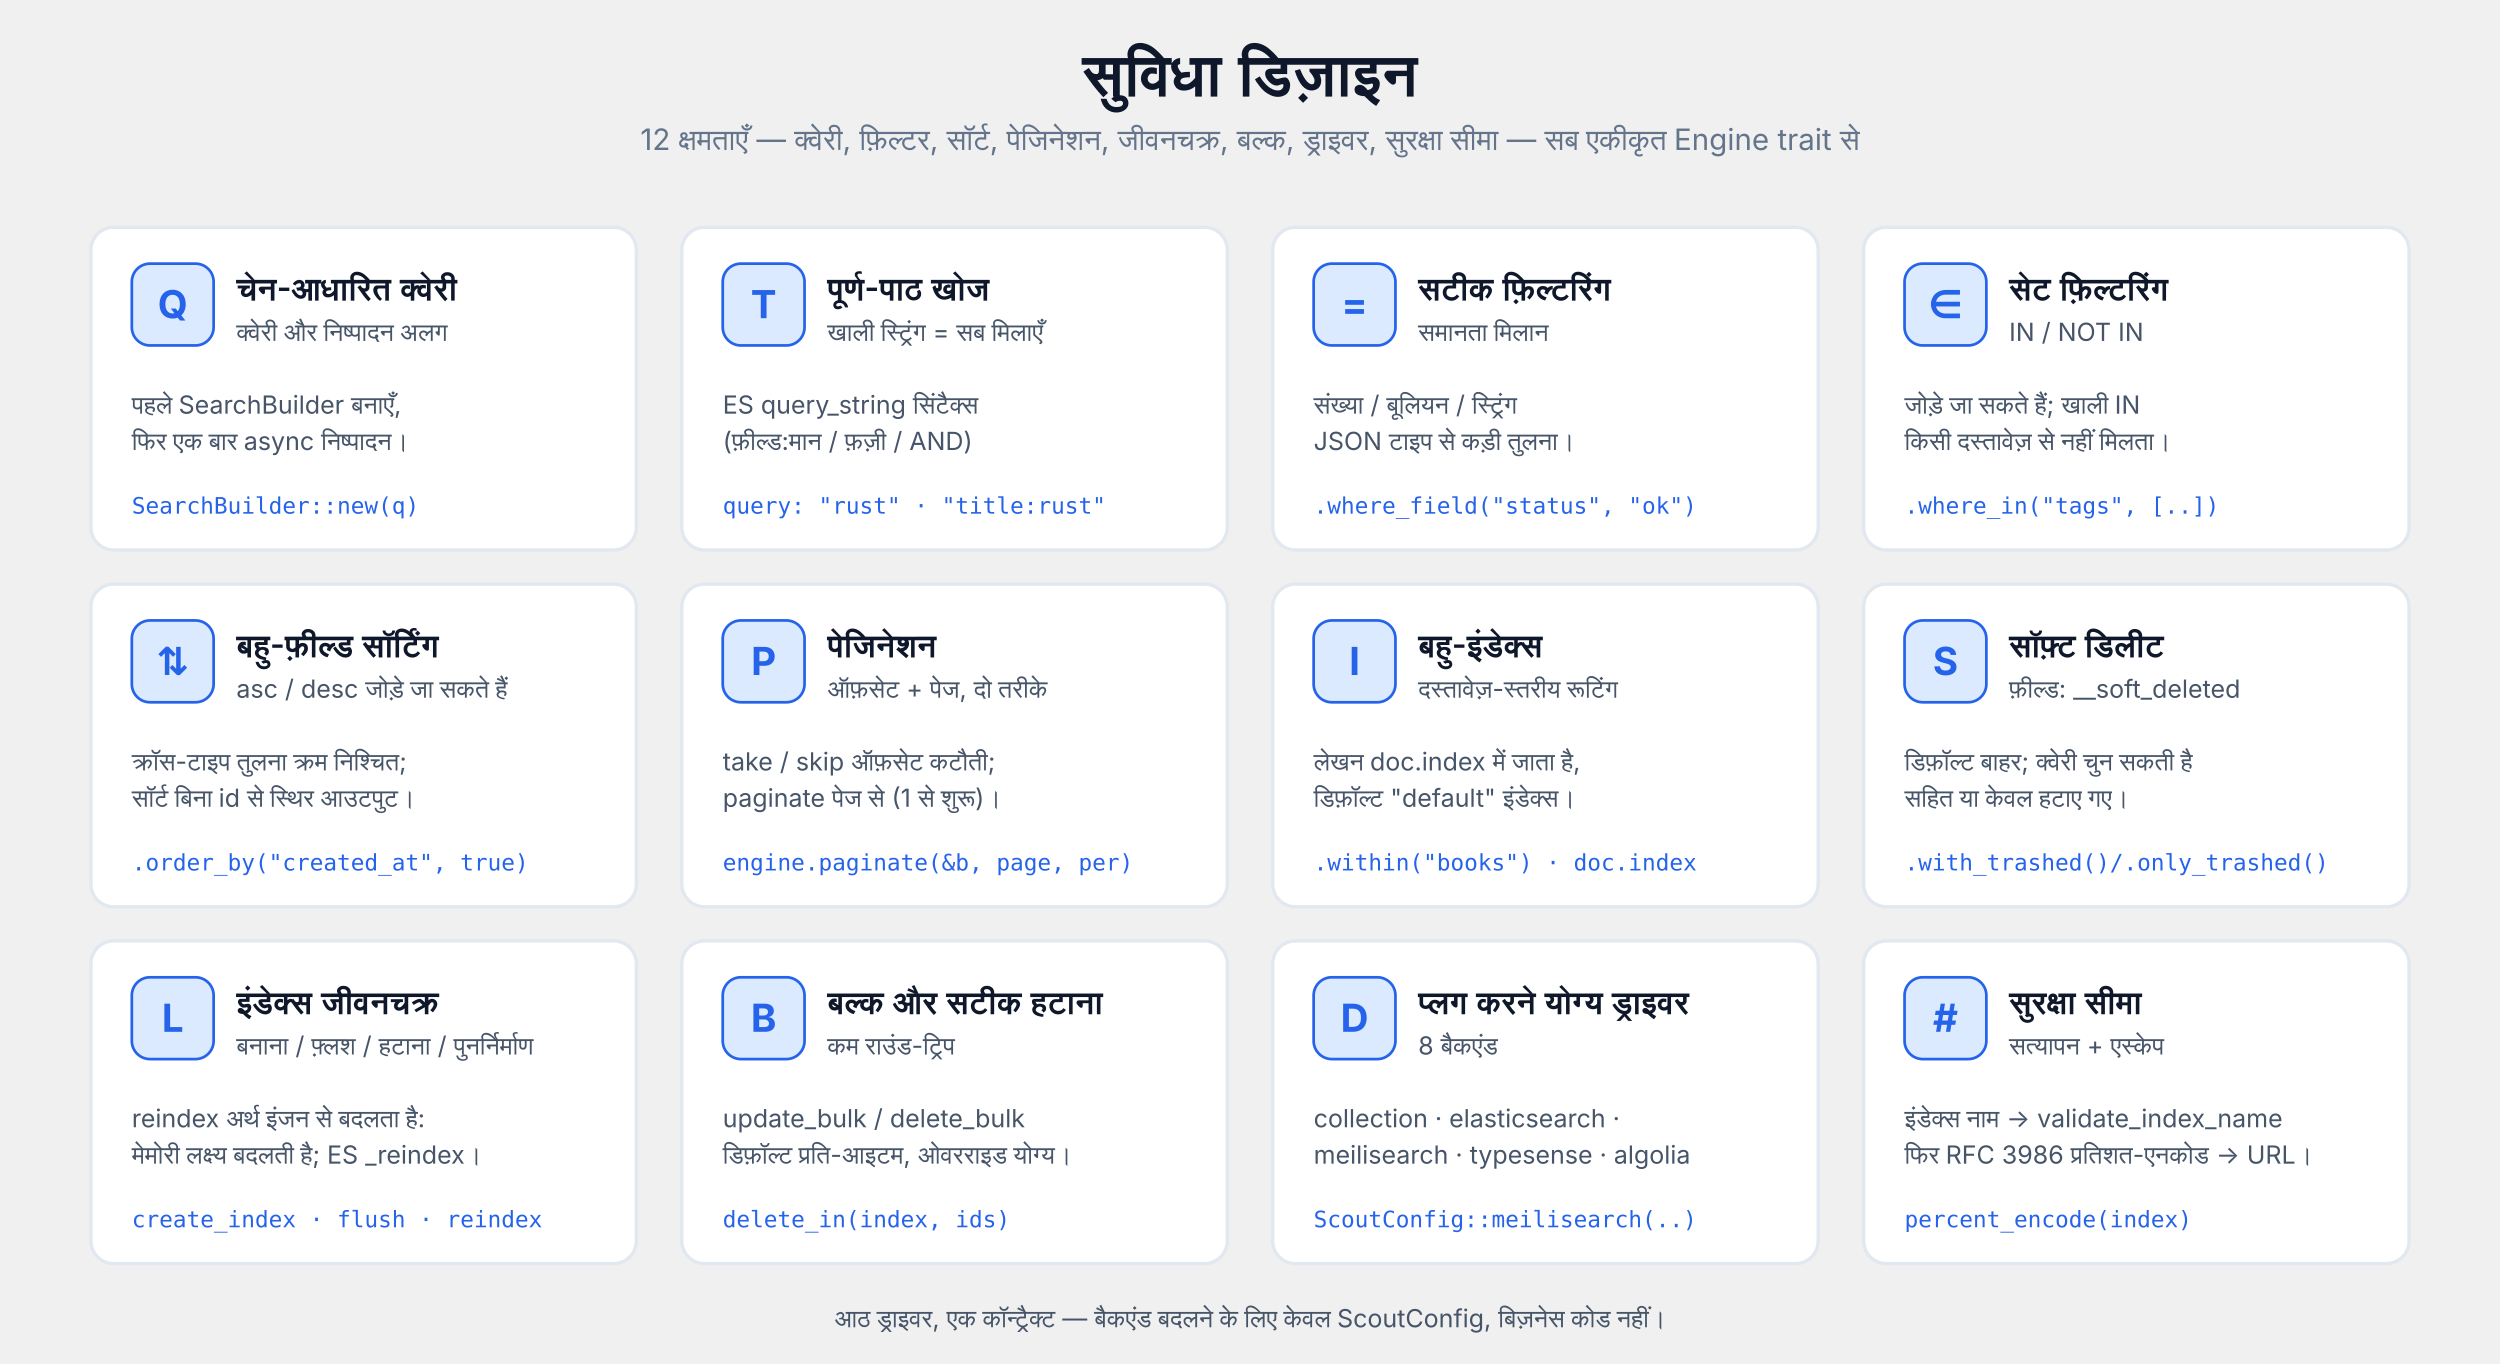
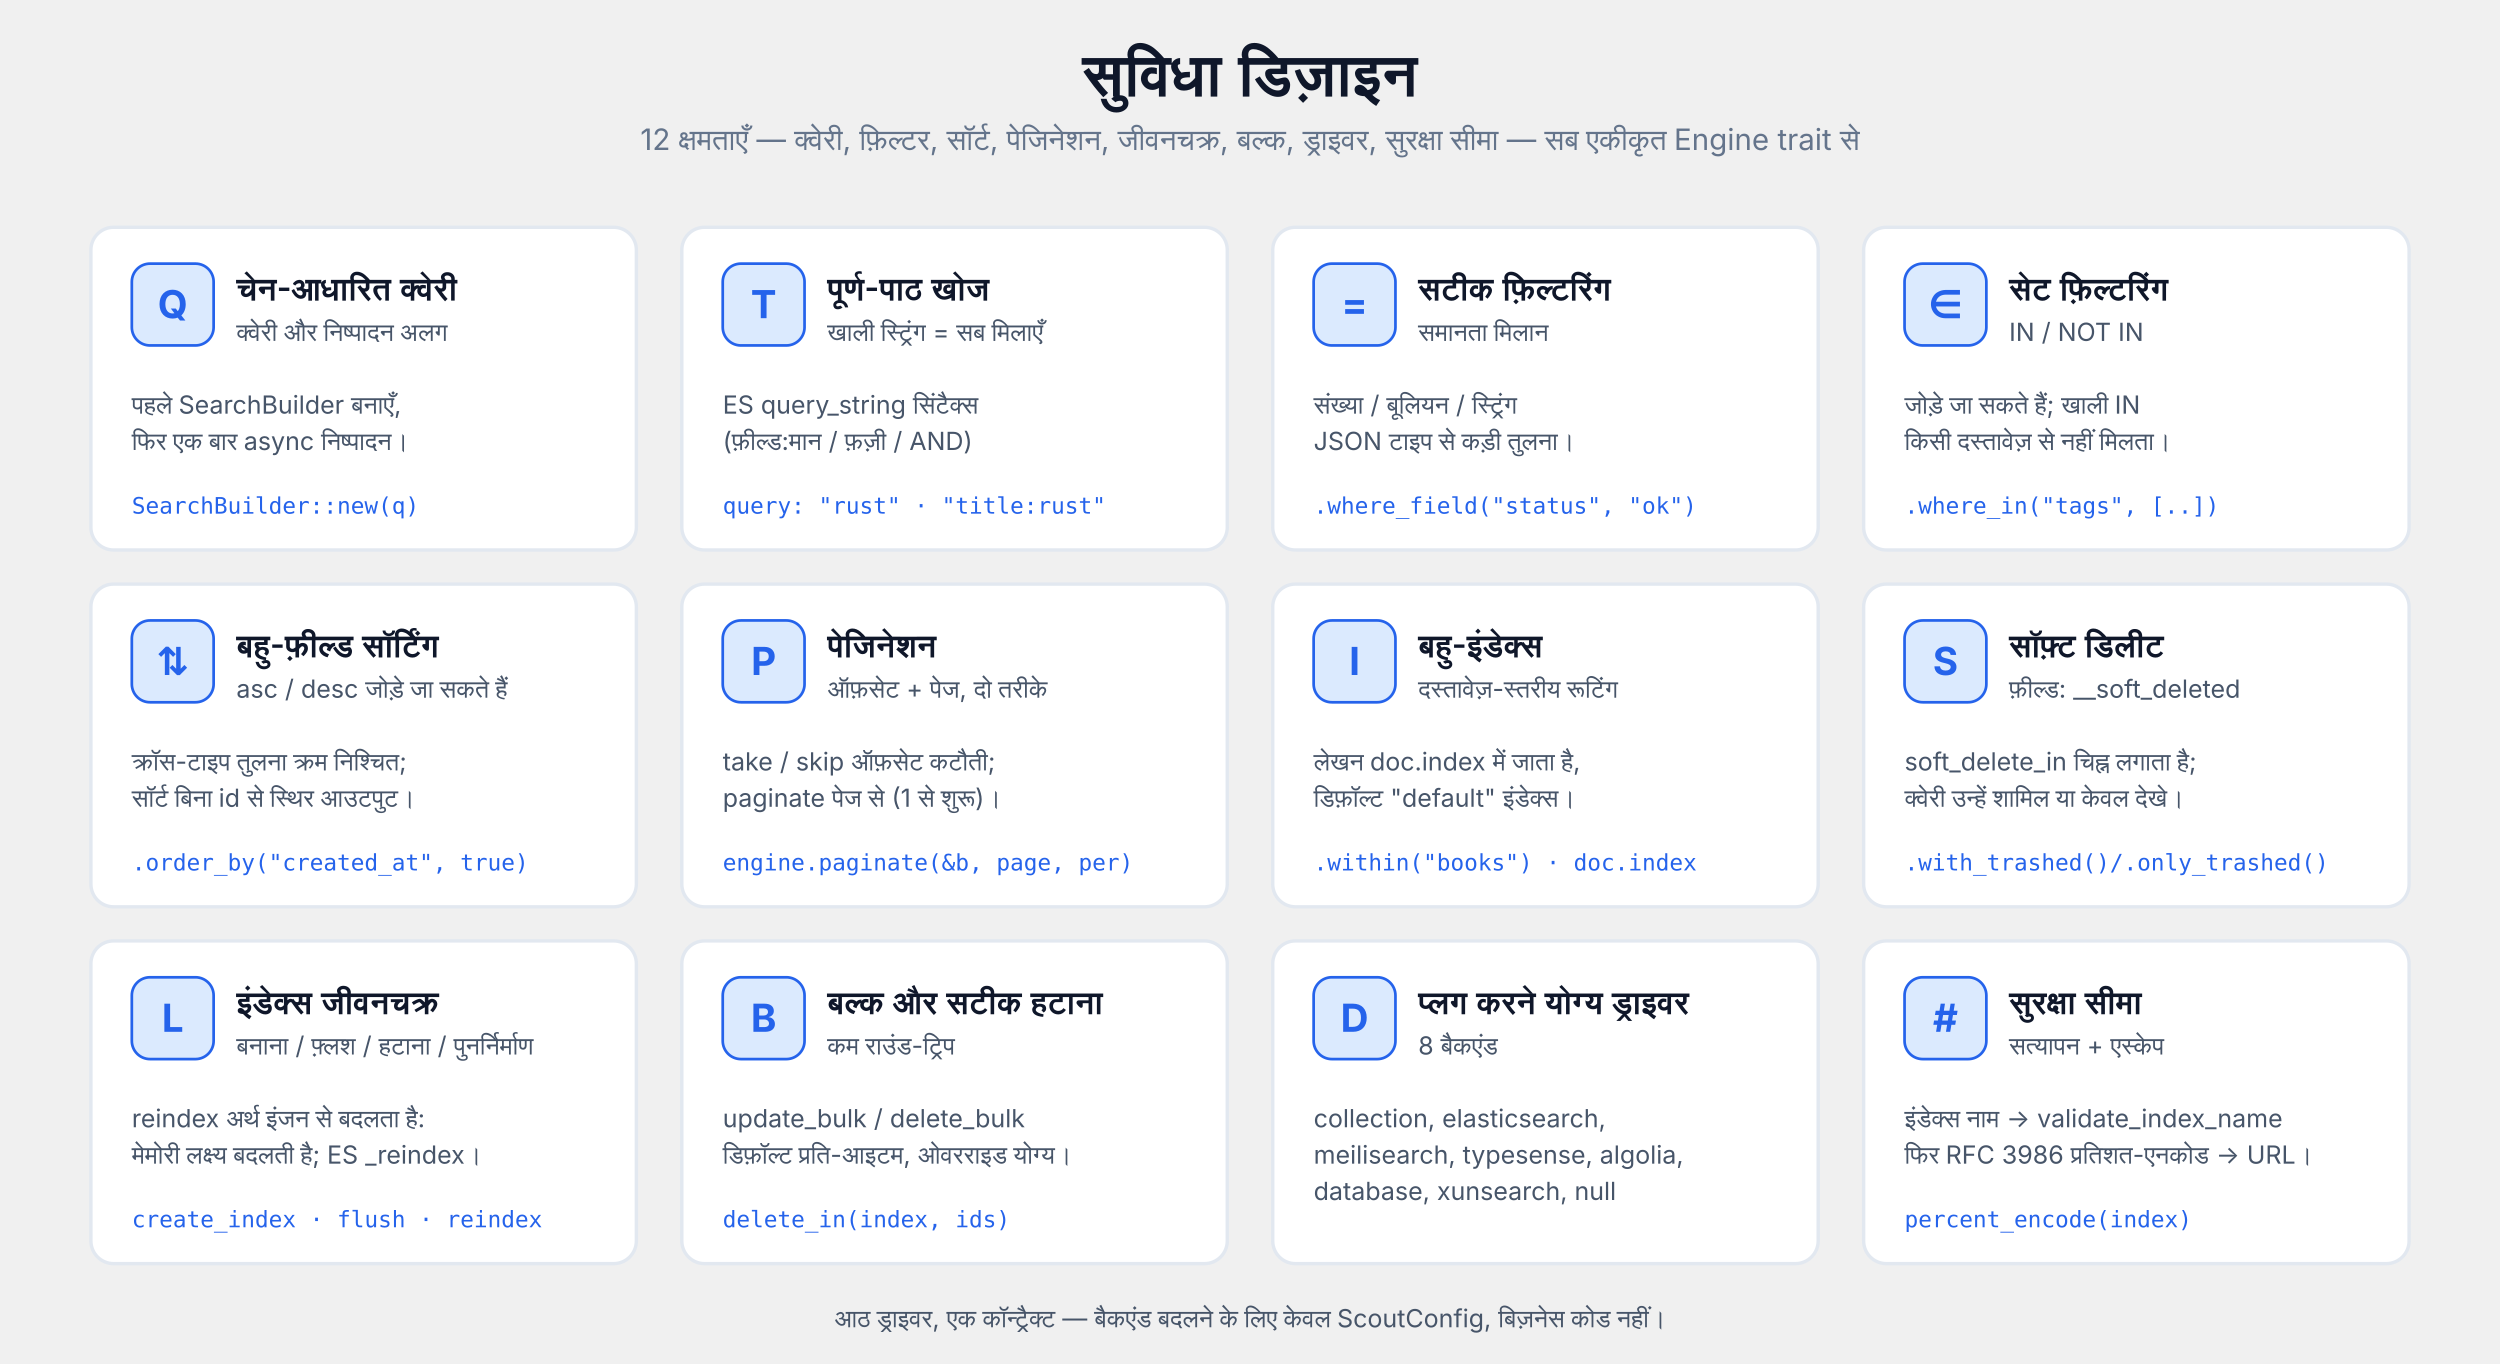
<svg xmlns="http://www.w3.org/2000/svg" viewBox="0 0 1100 600" font-family="system-ui, -apple-system, 'Segoe UI', sans-serif" role="img" aria-labelledby="featTitle">
  <defs>
    <style>
      .title { font-size: 26px; font-weight: 700; fill: #0f172a; }
      .sub   { font-size: 13px; fill: #64748b; }
      .card  { fill: #ffffff; stroke: #e2e8f0; stroke-width: 1.5; }
      .name  { font-size: 14px; font-weight: 600; fill: #0f172a; }
      .desc  { font-size: 11px; fill: #475569; }
      .api   { font-size: 10px; fill: #2563eb; font-family: ui-monospace, SFMono-Regular, Menlo, monospace; }
      .ico   { fill: #dbeafe; stroke: #2563eb; stroke-width: 1.2; }
      .ico-t { font-size: 17px; font-weight: 700; fill: #2563eb; }
      .n     { font-size: 10px; font-weight: 700; fill: #94a3b8; }
    </style>
  </defs>
  <text x="550" y="42" text-anchor="middle" class="title">सुविधा डिज़ाइन</text>
  <text x="550" y="66" text-anchor="middle" class="sub">12 क्षमताएँ — क्वेरी, फ़िल्टर, सॉर्ट, पेजिनेशन, जीवनचक्र, बल्क, ड्राइवर, सुरक्षा सीमा — सब एकीकृत Engine trait से</text>
  <rect x="40" y="100" width="240" height="142" rx="10" class="card" />
  <rect x="58" y="116" width="36" height="36" rx="8" class="ico" />
  <text x="76" y="140" text-anchor="middle" class="ico-t">Q</text>
  <text x="104" y="132" class="name">चेन-आधारित क्वेरी</text>
  <text x="104" y="150" class="desc">क्वेरी और निष्पादन अलग</text>
  <text x="58" y="182" class="desc">पहले SearchBuilder बनाएँ,</text>
  <text x="58" y="198" class="desc">फिर एक बार async निष्पादन।</text>
  <text x="58" y="226" class="api">SearchBuilder::new(q)</text>
  <rect x="300" y="100" width="240" height="142" rx="10" class="card" />
  <rect x="318" y="116" width="36" height="36" rx="8" class="ico" />
  <text x="336" y="140" text-anchor="middle" class="ico-t">T</text>
  <text x="364" y="132" class="name">पूर्ण-पाठ खोज</text>
  <text x="364" y="150" class="desc">खाली स्ट्रिंग = सब मिलाएँ</text>
  <text x="318" y="182" class="desc">ES query_string सिंटैक्स</text>
  <text x="318" y="198" class="desc">(फ़ील्ड:मान / फ़ज़ी / AND)</text>
  <text x="318" y="226" class="api">query: "rust" · "title:rust"</text>
  <rect x="560" y="100" width="240" height="142" rx="10" class="card" />
  <rect x="578" y="116" width="36" height="36" rx="8" class="ico" />
  <text x="596" y="140" text-anchor="middle" class="ico-t">=</text>
  <text x="624" y="132" class="name">सटीक फ़िल्टरिंग</text>
  <text x="624" y="150" class="desc">समानता मिलान</text>
  <text x="578" y="182" class="desc">संख्या / बूलियन / स्ट्रिंग</text>
  <text x="578" y="198" class="desc">JSON टाइप से कड़ी तुलना।</text>
  <text x="578" y="226" class="api">.where_field("status", "ok")</text>
  <rect x="820" y="100" width="240" height="142" rx="10" class="card" />
  <rect x="838" y="116" width="36" height="36" rx="8" class="ico" />
  <text x="856" y="140" text-anchor="middle" class="ico-t">∈</text>
  <text x="884" y="132" class="name">सेट फ़िल्टरिंग</text>
  <text x="884" y="150" class="desc">IN / NOT IN</text>
  <text x="838" y="182" class="desc">जोड़े जा सकते हैं; खाली IN</text>
  <text x="838" y="198" class="desc">किसी दस्तावेज़ से नहीं मिलता।</text>
  <text x="838" y="226" class="api">.where_in("tags", [..])</text>
  <rect x="40" y="257" width="240" height="142" rx="10" class="card" />
  <rect x="58" y="273" width="36" height="36" rx="8" class="ico" />
  <text x="76" y="297" text-anchor="middle" class="ico-t">⇅</text>
  <text x="104" y="289" class="name">बहु-फ़ील्ड सॉर्टिंग</text>
  <text x="104" y="307" class="desc">asc / desc जोड़े जा सकते हैं</text>
  <text x="58" y="339" class="desc">क्रॉस-टाइप तुलना क्रम निश्चित;</text>
  <text x="58" y="355" class="desc">सॉर्ट बिना id से स्थिर आउटपुट।</text>
  <text x="58" y="383" class="api">.order_by("created_at", true)</text>
  <rect x="300" y="257" width="240" height="142" rx="10" class="card" />
  <rect x="318" y="273" width="36" height="36" rx="8" class="ico" />
  <text x="336" y="297" text-anchor="middle" class="ico-t">P</text>
  <text x="364" y="289" class="name">पेजिनेशन</text>
  <text x="364" y="307" class="desc">ऑफ़सेट + पेज, दो तरीके</text>
  <text x="318" y="339" class="desc">take / skip ऑफ़सेट कटौती;</text>
  <text x="318" y="355" class="desc">paginate पेज से (1 से शुरू)।</text>
  <text x="318" y="383" class="api">engine.paginate(&amp;b, page, per)</text>
  <rect x="560" y="257" width="240" height="142" rx="10" class="card" />
  <rect x="578" y="273" width="36" height="36" rx="8" class="ico" />
  <text x="596" y="297" text-anchor="middle" class="ico-t">I</text>
  <text x="624" y="289" class="name">बहु-इंडेक्स</text>
  <text x="624" y="307" class="desc">दस्तावेज़-स्तरीय रूटिंग</text>
  <text x="578" y="339" class="desc">लेखन doc.index में जाता है,</text>
  <text x="578" y="355" class="desc">डिफ़ॉल्ट "default" इंडेक्स।</text>
  <text x="578" y="383" class="api">.within("books") · doc.index</text>
  <rect x="820" y="257" width="240" height="142" rx="10" class="card" />
  <rect x="838" y="273" width="36" height="36" rx="8" class="ico" />
  <text x="856" y="297" text-anchor="middle" class="ico-t">S</text>
  <text x="884" y="289" class="name">सॉफ़्ट डिलीट</text>
  <text x="884" y="307" class="desc">फ़ील्ड: __soft_deleted</text>
-   <text x="838" y="339" class="desc">डिफ़ॉल्ट बाहर; क्वेरी चुन सकती है</text>
-   <text x="838" y="355" class="desc">सहित या केवल हटाए गए।</text>
+   <text x="838" y="339" class="desc">soft_delete_in चिह्न लगाता है;</text>
+   <text x="838" y="355" class="desc">क्वेरी उन्हें शामिल या केवल देखे।</text>
  <text x="838" y="383" class="api">.with_trashed()/.only_trashed()</text>
  <rect x="40" y="414" width="240" height="142" rx="10" class="card" />
  <rect x="58" y="430" width="36" height="36" rx="8" class="ico" />
  <text x="76" y="454" text-anchor="middle" class="ico-t">L</text>
  <text x="104" y="446" class="name">इंडेक्स जीवनचक्र</text>
  <text x="104" y="464" class="desc">बनाना / फ़्लश / हटाना / पुनर्निर्माण</text>
  <text x="58" y="496" class="desc">reindex अर्थ इंजन से बदलता है:</text>
  <text x="58" y="512" class="desc">मेमोरी लक्ष्य बदलती है; ES _reindex।</text>
  <text x="58" y="540" class="api">create_index · flush · reindex</text>
  <rect x="300" y="414" width="240" height="142" rx="10" class="card" />
  <rect x="318" y="430" width="36" height="36" rx="8" class="ico" />
  <text x="336" y="454" text-anchor="middle" class="ico-t">B</text>
  <text x="364" y="446" class="name">बल्क और सटीक हटाना</text>
  <text x="364" y="464" class="desc">कम राउंड-ट्रिप</text>
  <text x="318" y="496" class="desc">update_bulk / delete_bulk</text>
  <text x="318" y="512" class="desc">डिफ़ॉल्ट प्रति-आइटम, ओवरराइड योग्य।</text>
  <text x="318" y="540" class="api">delete_in(index, ids)</text>
  <rect x="560" y="414" width="240" height="142" rx="10" class="card" />
  <rect x="578" y="430" width="36" height="36" rx="8" class="ico" />
  <text x="596" y="454" text-anchor="middle" class="ico-t">D</text>
  <text x="624" y="446" class="name">प्लग करने योग्य ड्राइवर</text>
  <text x="624" y="464" class="desc">8 बैकएंड</text>
-   <text x="578" y="496" class="desc">collection · elasticsearch ·</text>
-   <text x="578" y="512" class="desc">meilisearch · typesense · algolia</text>
-   <text x="578" y="540" class="api">ScoutConfig::meilisearch(..)</text>
+   <text x="578" y="496" class="desc">collection, elasticsearch,</text>
+   <text x="578" y="512" class="desc">meilisearch, typesense, algolia,</text>
+   <text x="578" y="528" class="desc">database, xunsearch, null</text>
  <rect x="820" y="414" width="240" height="142" rx="10" class="card" />
  <rect x="838" y="430" width="36" height="36" rx="8" class="ico" />
  <text x="856" y="454" text-anchor="middle" class="ico-t">#</text>
  <text x="884" y="446" class="name">सुरक्षा सीमा</text>
  <text x="884" y="464" class="desc">सत्यापन + एस्केप</text>
  <text x="838" y="496" class="desc">इंडेक्स नाम → validate_index_name</text>
  <text x="838" y="512" class="desc">फिर RFC 3986 प्रतिशत-एनकोड → URL।</text>
  <text x="838" y="540" class="api">percent_encode(index)</text>
  <text x="550" y="584" text-anchor="middle" class="desc">आठ ड्राइवर, एक कॉन्ट्रैक्ट — बैकएंड बदलने के लिए केवल ScoutConfig, बिज़नेस कोड नहीं।</text>
</svg>
